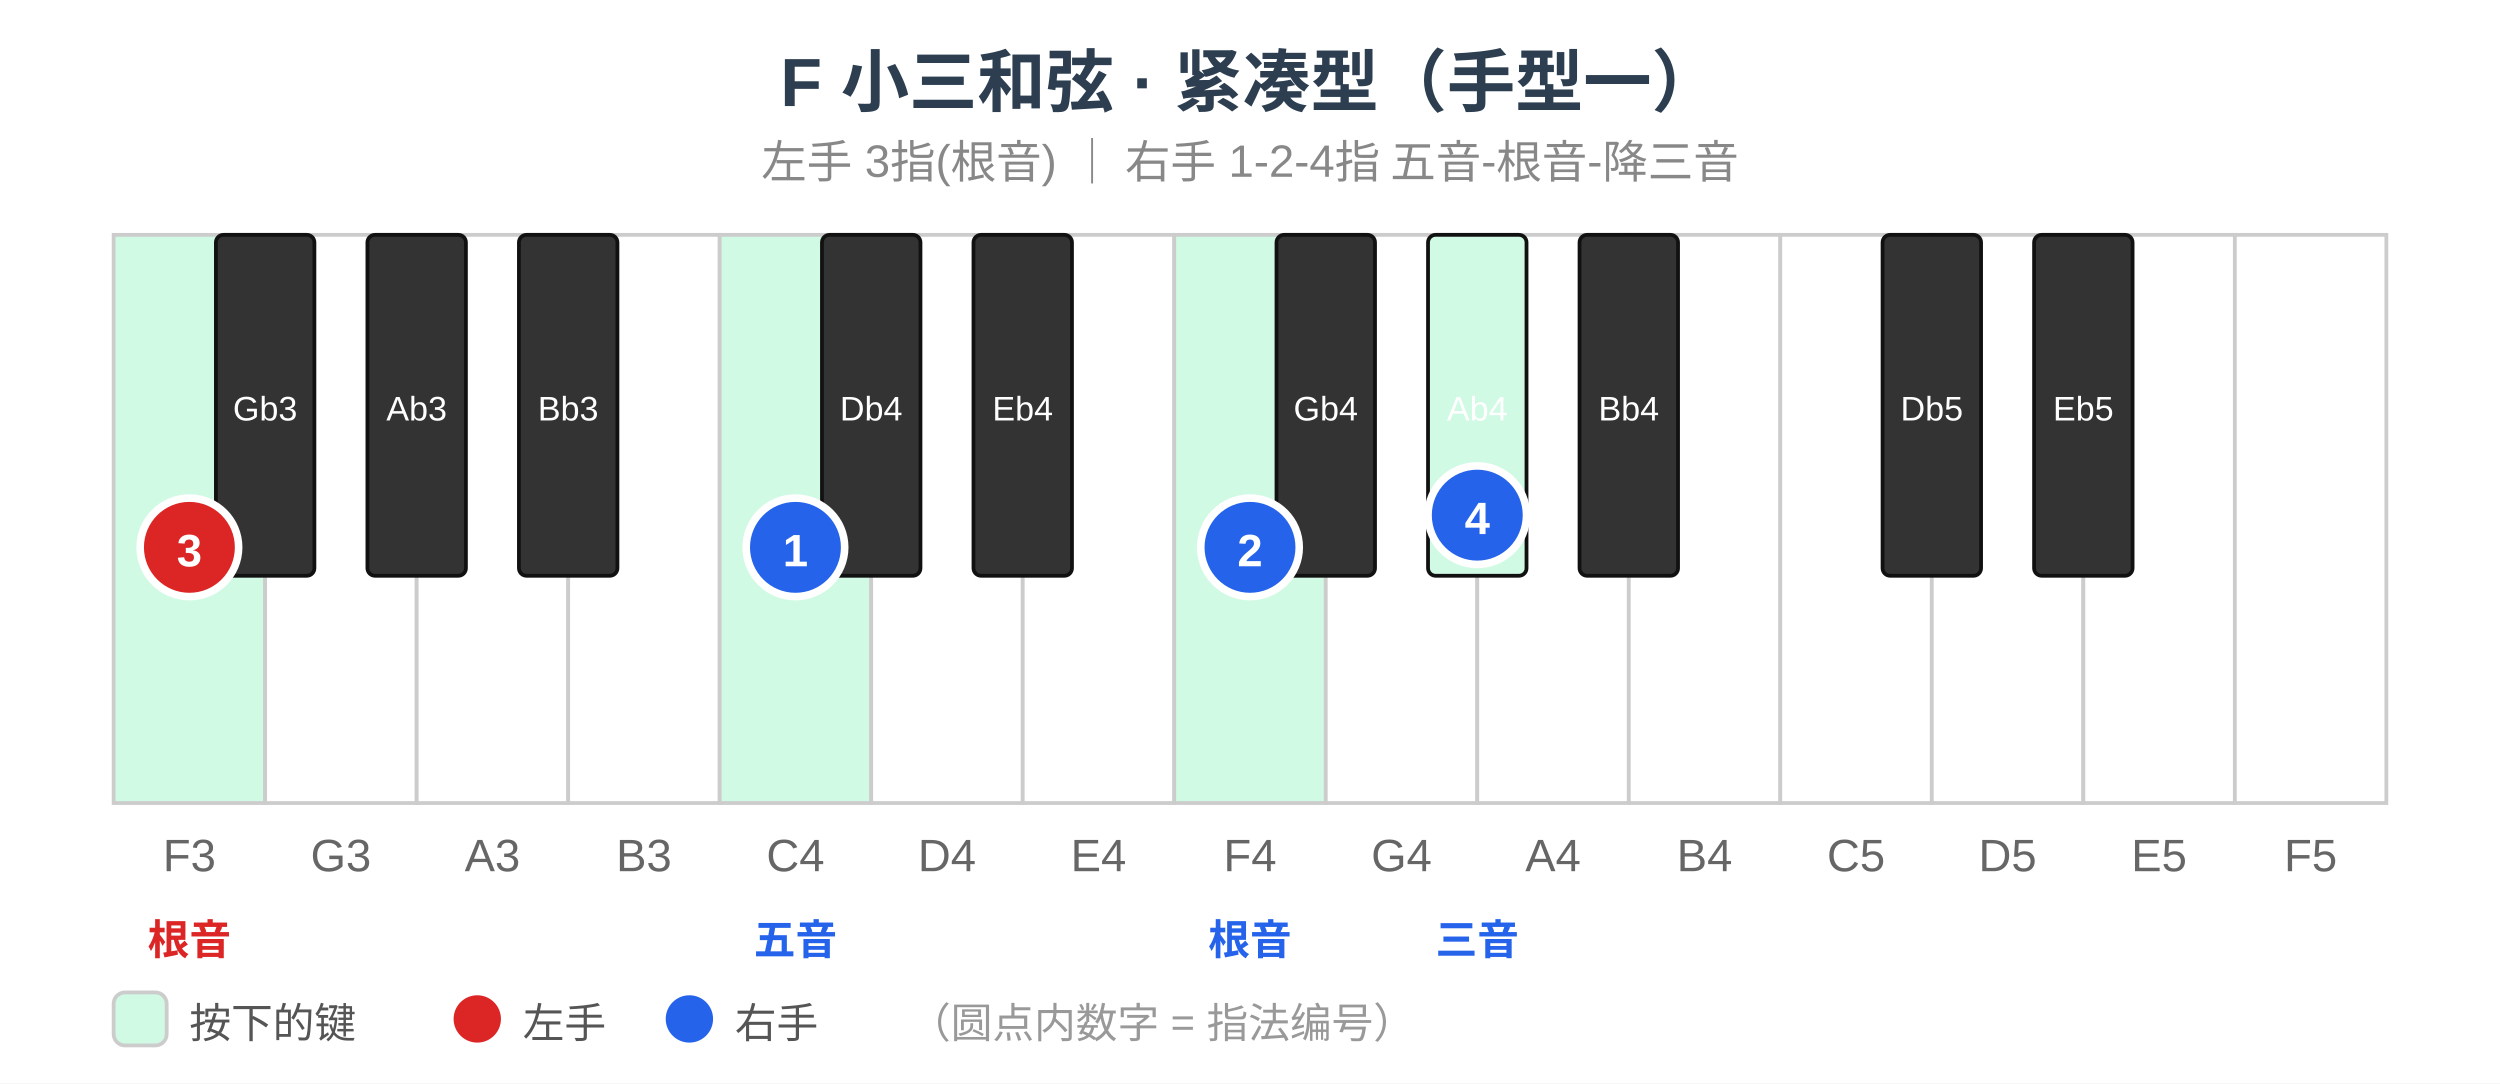
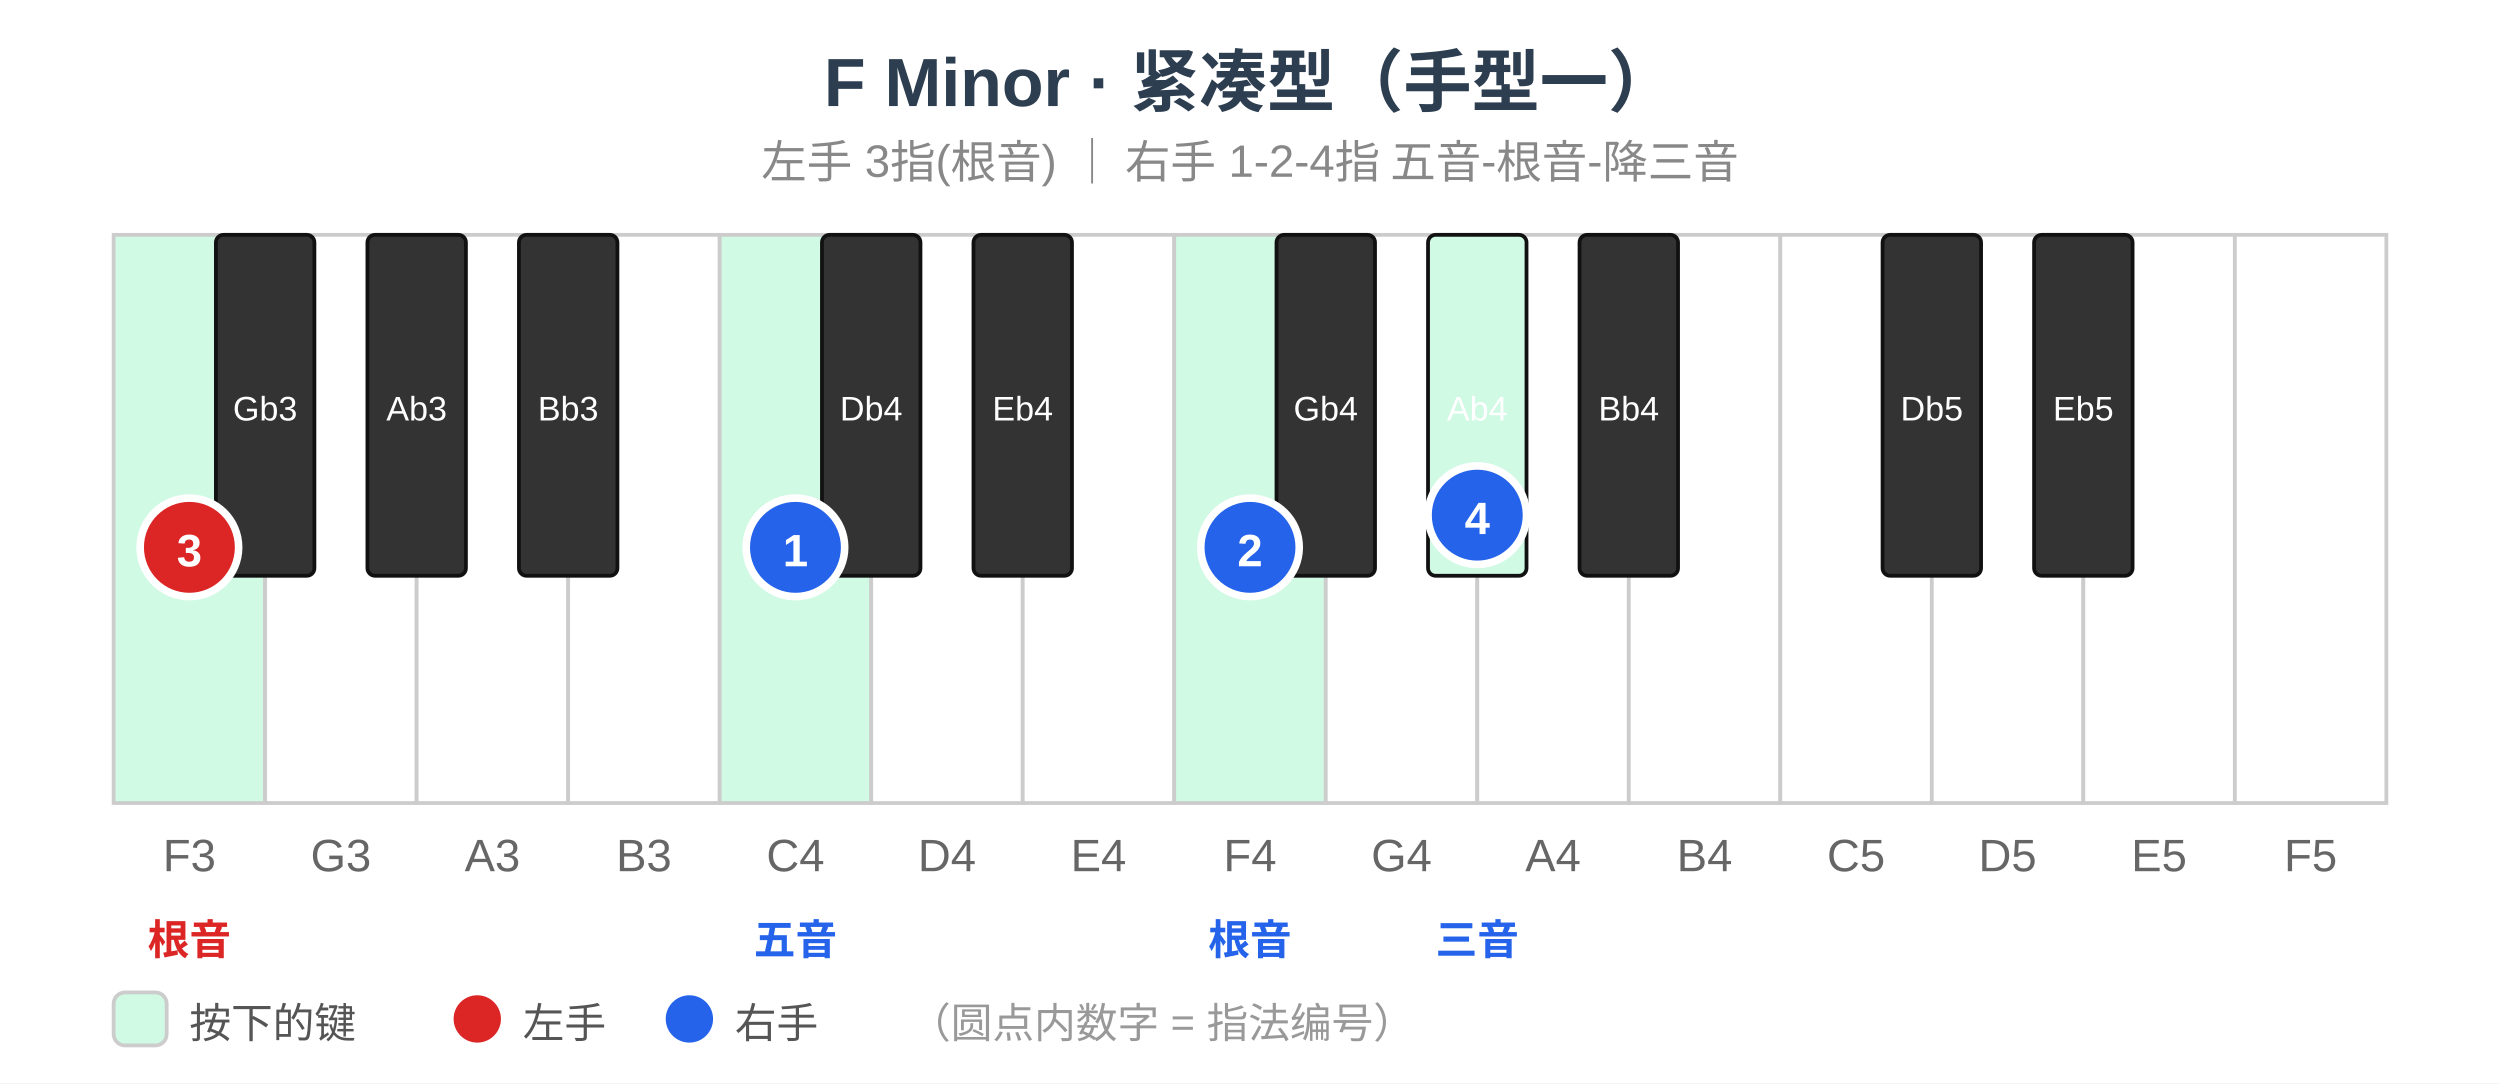
<svg xmlns="http://www.w3.org/2000/svg" viewBox="0 0 660 286" width="660" height="286">
  <rect width="660" height="286" fill="#ffffff" />
-   <text x="330.0" y="28" text-anchor="middle" font-family="Arial,sans-serif" font-size="18" font-weight="bold" fill="#2c3e50">F 小三和弦 · 紧凑型（手型一）</text>
+   <text x="330.0" y="28" text-anchor="middle" font-family="Arial,sans-serif" font-size="18" font-weight="bold" fill="#2c3e50">F Minor · 紧凑型（手型一）</text>
  <text x="330.0" y="47" text-anchor="middle" font-family="Arial,sans-serif" font-size="12" fill="#888">左手 3指(根音) ｜ 右手 1-2-4指 五音-根音-降三音</text>
  <rect x="30.0" y="62" width="40" height="150" fill="#d1fae5" stroke="#ccc" stroke-width="1" />
  <text x="50.0" y="230" text-anchor="middle" font-family="Arial,sans-serif" font-size="12" fill="#666">F3</text>
  <rect x="70.0" y="62" width="40" height="150" fill="white" stroke="#ccc" stroke-width="1" />
  <text x="90.0" y="230" text-anchor="middle" font-family="Arial,sans-serif" font-size="12" fill="#666">G3</text>
  <rect x="110.0" y="62" width="40" height="150" fill="white" stroke="#ccc" stroke-width="1" />
  <text x="130.0" y="230" text-anchor="middle" font-family="Arial,sans-serif" font-size="12" fill="#666">A3</text>
  <rect x="150.0" y="62" width="40" height="150" fill="white" stroke="#ccc" stroke-width="1" />
  <text x="170.0" y="230" text-anchor="middle" font-family="Arial,sans-serif" font-size="12" fill="#666">B3</text>
  <rect x="190.0" y="62" width="40" height="150" fill="#d1fae5" stroke="#ccc" stroke-width="1" />
  <text x="210.0" y="230" text-anchor="middle" font-family="Arial,sans-serif" font-size="12" fill="#666">C4</text>
  <rect x="230.0" y="62" width="40" height="150" fill="white" stroke="#ccc" stroke-width="1" />
  <text x="250.0" y="230" text-anchor="middle" font-family="Arial,sans-serif" font-size="12" fill="#666">D4</text>
  <rect x="270.0" y="62" width="40" height="150" fill="white" stroke="#ccc" stroke-width="1" />
  <text x="290.0" y="230" text-anchor="middle" font-family="Arial,sans-serif" font-size="12" fill="#666">E4</text>
  <rect x="310.0" y="62" width="40" height="150" fill="#d1fae5" stroke="#ccc" stroke-width="1" />
  <text x="330.0" y="230" text-anchor="middle" font-family="Arial,sans-serif" font-size="12" fill="#666">F4</text>
  <rect x="350.0" y="62" width="40" height="150" fill="white" stroke="#ccc" stroke-width="1" />
  <text x="370.0" y="230" text-anchor="middle" font-family="Arial,sans-serif" font-size="12" fill="#666">G4</text>
  <rect x="390.0" y="62" width="40" height="150" fill="white" stroke="#ccc" stroke-width="1" />
  <text x="410.0" y="230" text-anchor="middle" font-family="Arial,sans-serif" font-size="12" fill="#666">A4</text>
  <rect x="430.0" y="62" width="40" height="150" fill="white" stroke="#ccc" stroke-width="1" />
  <text x="450.0" y="230" text-anchor="middle" font-family="Arial,sans-serif" font-size="12" fill="#666">B4</text>
  <rect x="470.0" y="62" width="40" height="150" fill="white" stroke="#ccc" stroke-width="1" />
  <text x="490.0" y="230" text-anchor="middle" font-family="Arial,sans-serif" font-size="12" fill="#666">C5</text>
  <rect x="510.0" y="62" width="40" height="150" fill="white" stroke="#ccc" stroke-width="1" />
  <text x="530.0" y="230" text-anchor="middle" font-family="Arial,sans-serif" font-size="12" fill="#666">D5</text>
  <rect x="550.0" y="62" width="40" height="150" fill="white" stroke="#ccc" stroke-width="1" />
  <text x="570.0" y="230" text-anchor="middle" font-family="Arial,sans-serif" font-size="12" fill="#666">E5</text>
  <rect x="590.0" y="62" width="40" height="150" fill="white" stroke="#ccc" stroke-width="1" />
  <text x="610.0" y="230" text-anchor="middle" font-family="Arial,sans-serif" font-size="12" fill="#666">F5</text>
  <rect x="57.0" y="62" width="26" height="90" fill="#333" stroke="#111" stroke-width="1" rx="2" />
  <text x="70.0" y="111.0" text-anchor="middle" font-family="Arial,sans-serif" font-size="9" fill="#fff">Gb3</text>
  <rect x="97.0" y="62" width="26" height="90" fill="#333" stroke="#111" stroke-width="1" rx="2" />
  <text x="110.0" y="111.0" text-anchor="middle" font-family="Arial,sans-serif" font-size="9" fill="#fff">Ab3</text>
  <rect x="137.0" y="62" width="26" height="90" fill="#333" stroke="#111" stroke-width="1" rx="2" />
  <text x="150.0" y="111.0" text-anchor="middle" font-family="Arial,sans-serif" font-size="9" fill="#fff">Bb3</text>
  <rect x="217.0" y="62" width="26" height="90" fill="#333" stroke="#111" stroke-width="1" rx="2" />
  <text x="230.0" y="111.0" text-anchor="middle" font-family="Arial,sans-serif" font-size="9" fill="#fff">Db4</text>
  <rect x="257.0" y="62" width="26" height="90" fill="#333" stroke="#111" stroke-width="1" rx="2" />
  <text x="270.0" y="111.0" text-anchor="middle" font-family="Arial,sans-serif" font-size="9" fill="#fff">Eb4</text>
  <rect x="337.0" y="62" width="26" height="90" fill="#333" stroke="#111" stroke-width="1" rx="2" />
  <text x="350.0" y="111.0" text-anchor="middle" font-family="Arial,sans-serif" font-size="9" fill="#fff">Gb4</text>
  <rect x="377.0" y="62" width="26" height="90" fill="#d1fae5" stroke="#111" stroke-width="1" rx="2" />
  <text x="390.0" y="111.0" text-anchor="middle" font-family="Arial,sans-serif" font-size="9" fill="#fff">Ab4</text>
  <rect x="417.0" y="62" width="26" height="90" fill="#333" stroke="#111" stroke-width="1" rx="2" />
  <text x="430.0" y="111.0" text-anchor="middle" font-family="Arial,sans-serif" font-size="9" fill="#fff">Bb4</text>
  <rect x="497.0" y="62" width="26" height="90" fill="#333" stroke="#111" stroke-width="1" rx="2" />
  <text x="510.0" y="111.0" text-anchor="middle" font-family="Arial,sans-serif" font-size="9" fill="#fff">Db5</text>
  <rect x="537.0" y="62" width="26" height="90" fill="#333" stroke="#111" stroke-width="1" rx="2" />
  <text x="550.0" y="111.0" text-anchor="middle" font-family="Arial,sans-serif" font-size="9" fill="#fff">Eb5</text>
  <circle cx="50.0" cy="144.5" r="13" fill="#dc2626" stroke="white" stroke-width="2" />
  <text x="50.0" y="149.5" text-anchor="middle" font-family="Arial,sans-serif" font-size="12" font-weight="bold" fill="white">3</text>
  <text x="50.0" y="252" text-anchor="middle" font-family="Arial,sans-serif" font-size="11" font-weight="bold" fill="#dc2626">根音</text>
  <circle cx="210.0" cy="144.5" r="13" fill="#2563eb" stroke="white" stroke-width="2" />
  <text x="210.0" y="149.5" text-anchor="middle" font-family="Arial,sans-serif" font-size="12" font-weight="bold" fill="white">1</text>
  <text x="210.0" y="252" text-anchor="middle" font-family="Arial,sans-serif" font-size="11" font-weight="bold" fill="#2563eb">五音</text>
  <circle cx="330.0" cy="144.5" r="13" fill="#2563eb" stroke="white" stroke-width="2" />
  <text x="330.0" y="149.5" text-anchor="middle" font-family="Arial,sans-serif" font-size="12" font-weight="bold" fill="white">2</text>
  <text x="330.0" y="252" text-anchor="middle" font-family="Arial,sans-serif" font-size="11" font-weight="bold" fill="#2563eb">根音</text>
  <circle cx="390.0" cy="136.0" r="13" fill="#2563eb" stroke="white" stroke-width="2" />
  <text x="390.0" y="141.0" text-anchor="middle" font-family="Arial,sans-serif" font-size="12" font-weight="bold" fill="white">4</text>
  <text x="390.0" y="252" text-anchor="middle" font-family="Arial,sans-serif" font-size="11" font-weight="bold" fill="#2563eb">三音</text>
  <rect x="30.0" y="262" width="14" height="14" rx="3" fill="#d1fae5" stroke="#ccc" stroke-width="1" />
  <text x="50.0" y="274" font-family="Arial,sans-serif" font-size="11" fill="#555">按下的键</text>
  <circle cx="126.0" cy="269" r="7" fill="#dc2626" stroke="white" stroke-width="1.5" />
  <text x="138.0" y="274" font-family="Arial,sans-serif" font-size="11" fill="#555">左手</text>
  <circle cx="182.0" cy="269" r="7" fill="#2563eb" stroke="white" stroke-width="1.5" />
  <text x="194.0" y="274" font-family="Arial,sans-serif" font-size="11" fill="#555">右手</text>
  <text x="240.0" y="274" font-family="Arial,sans-serif" font-size="11" fill="#999">（圆点内数字 = 指法编号）</text>
</svg>
